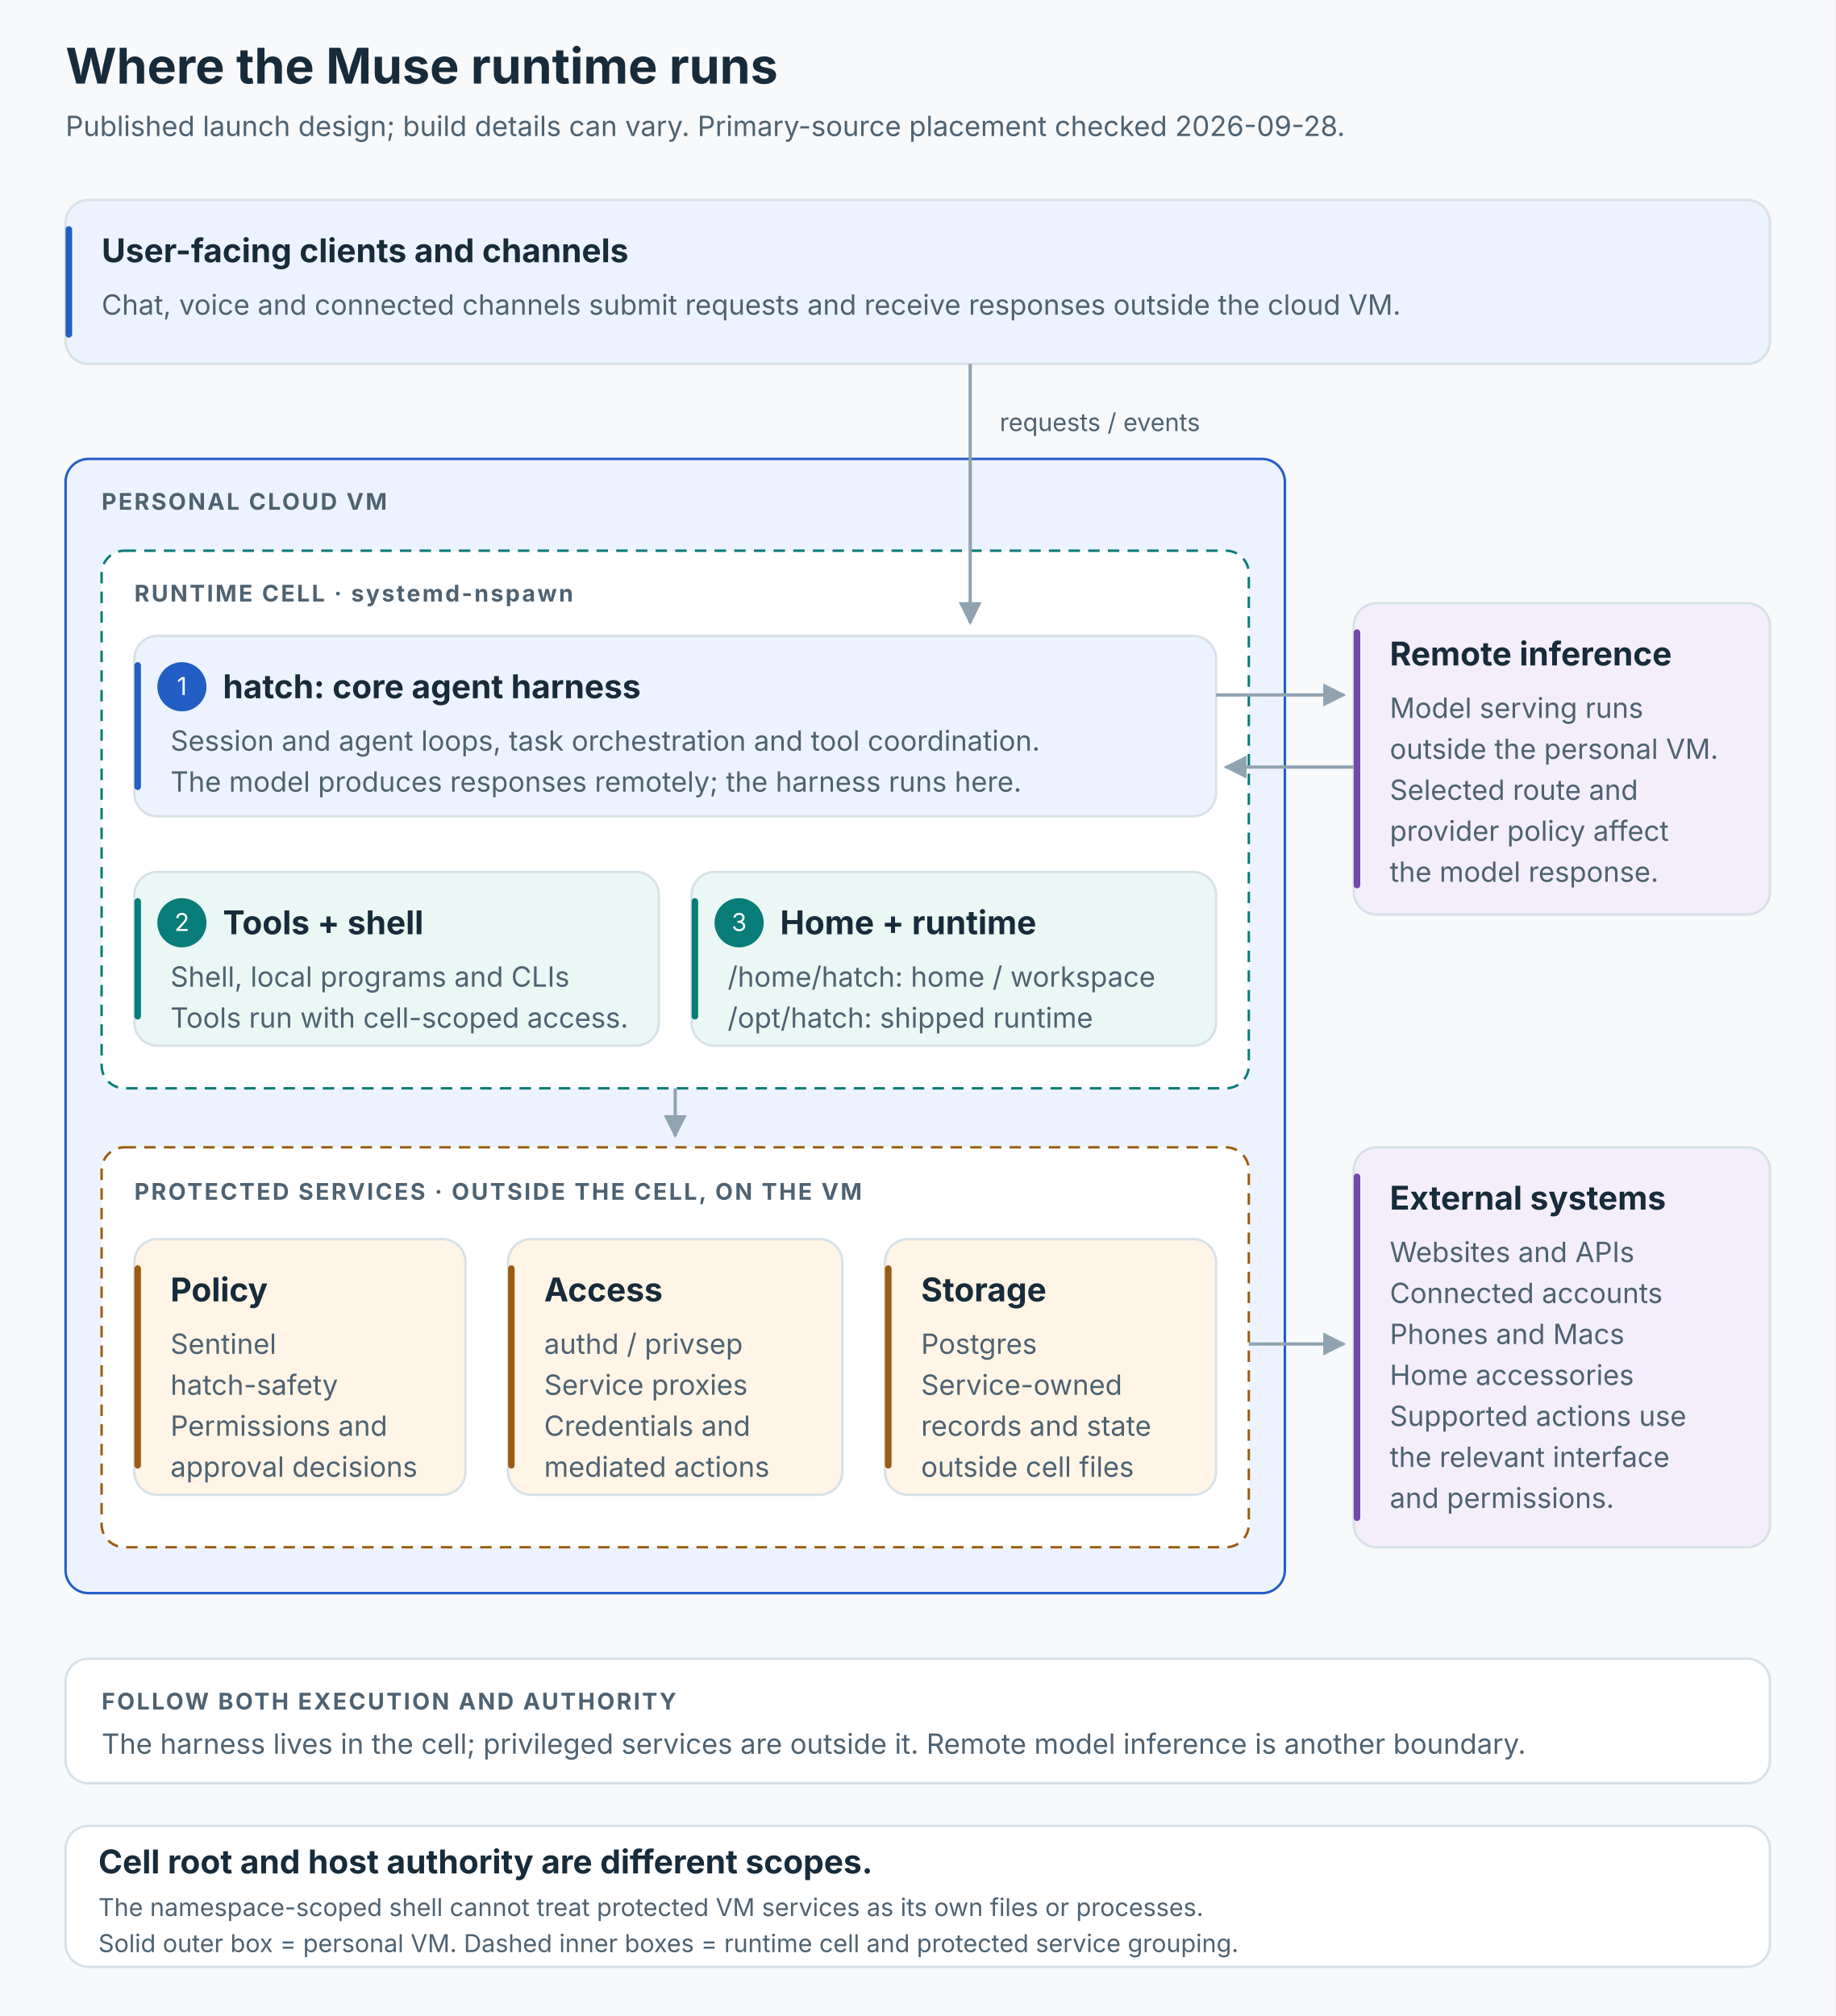
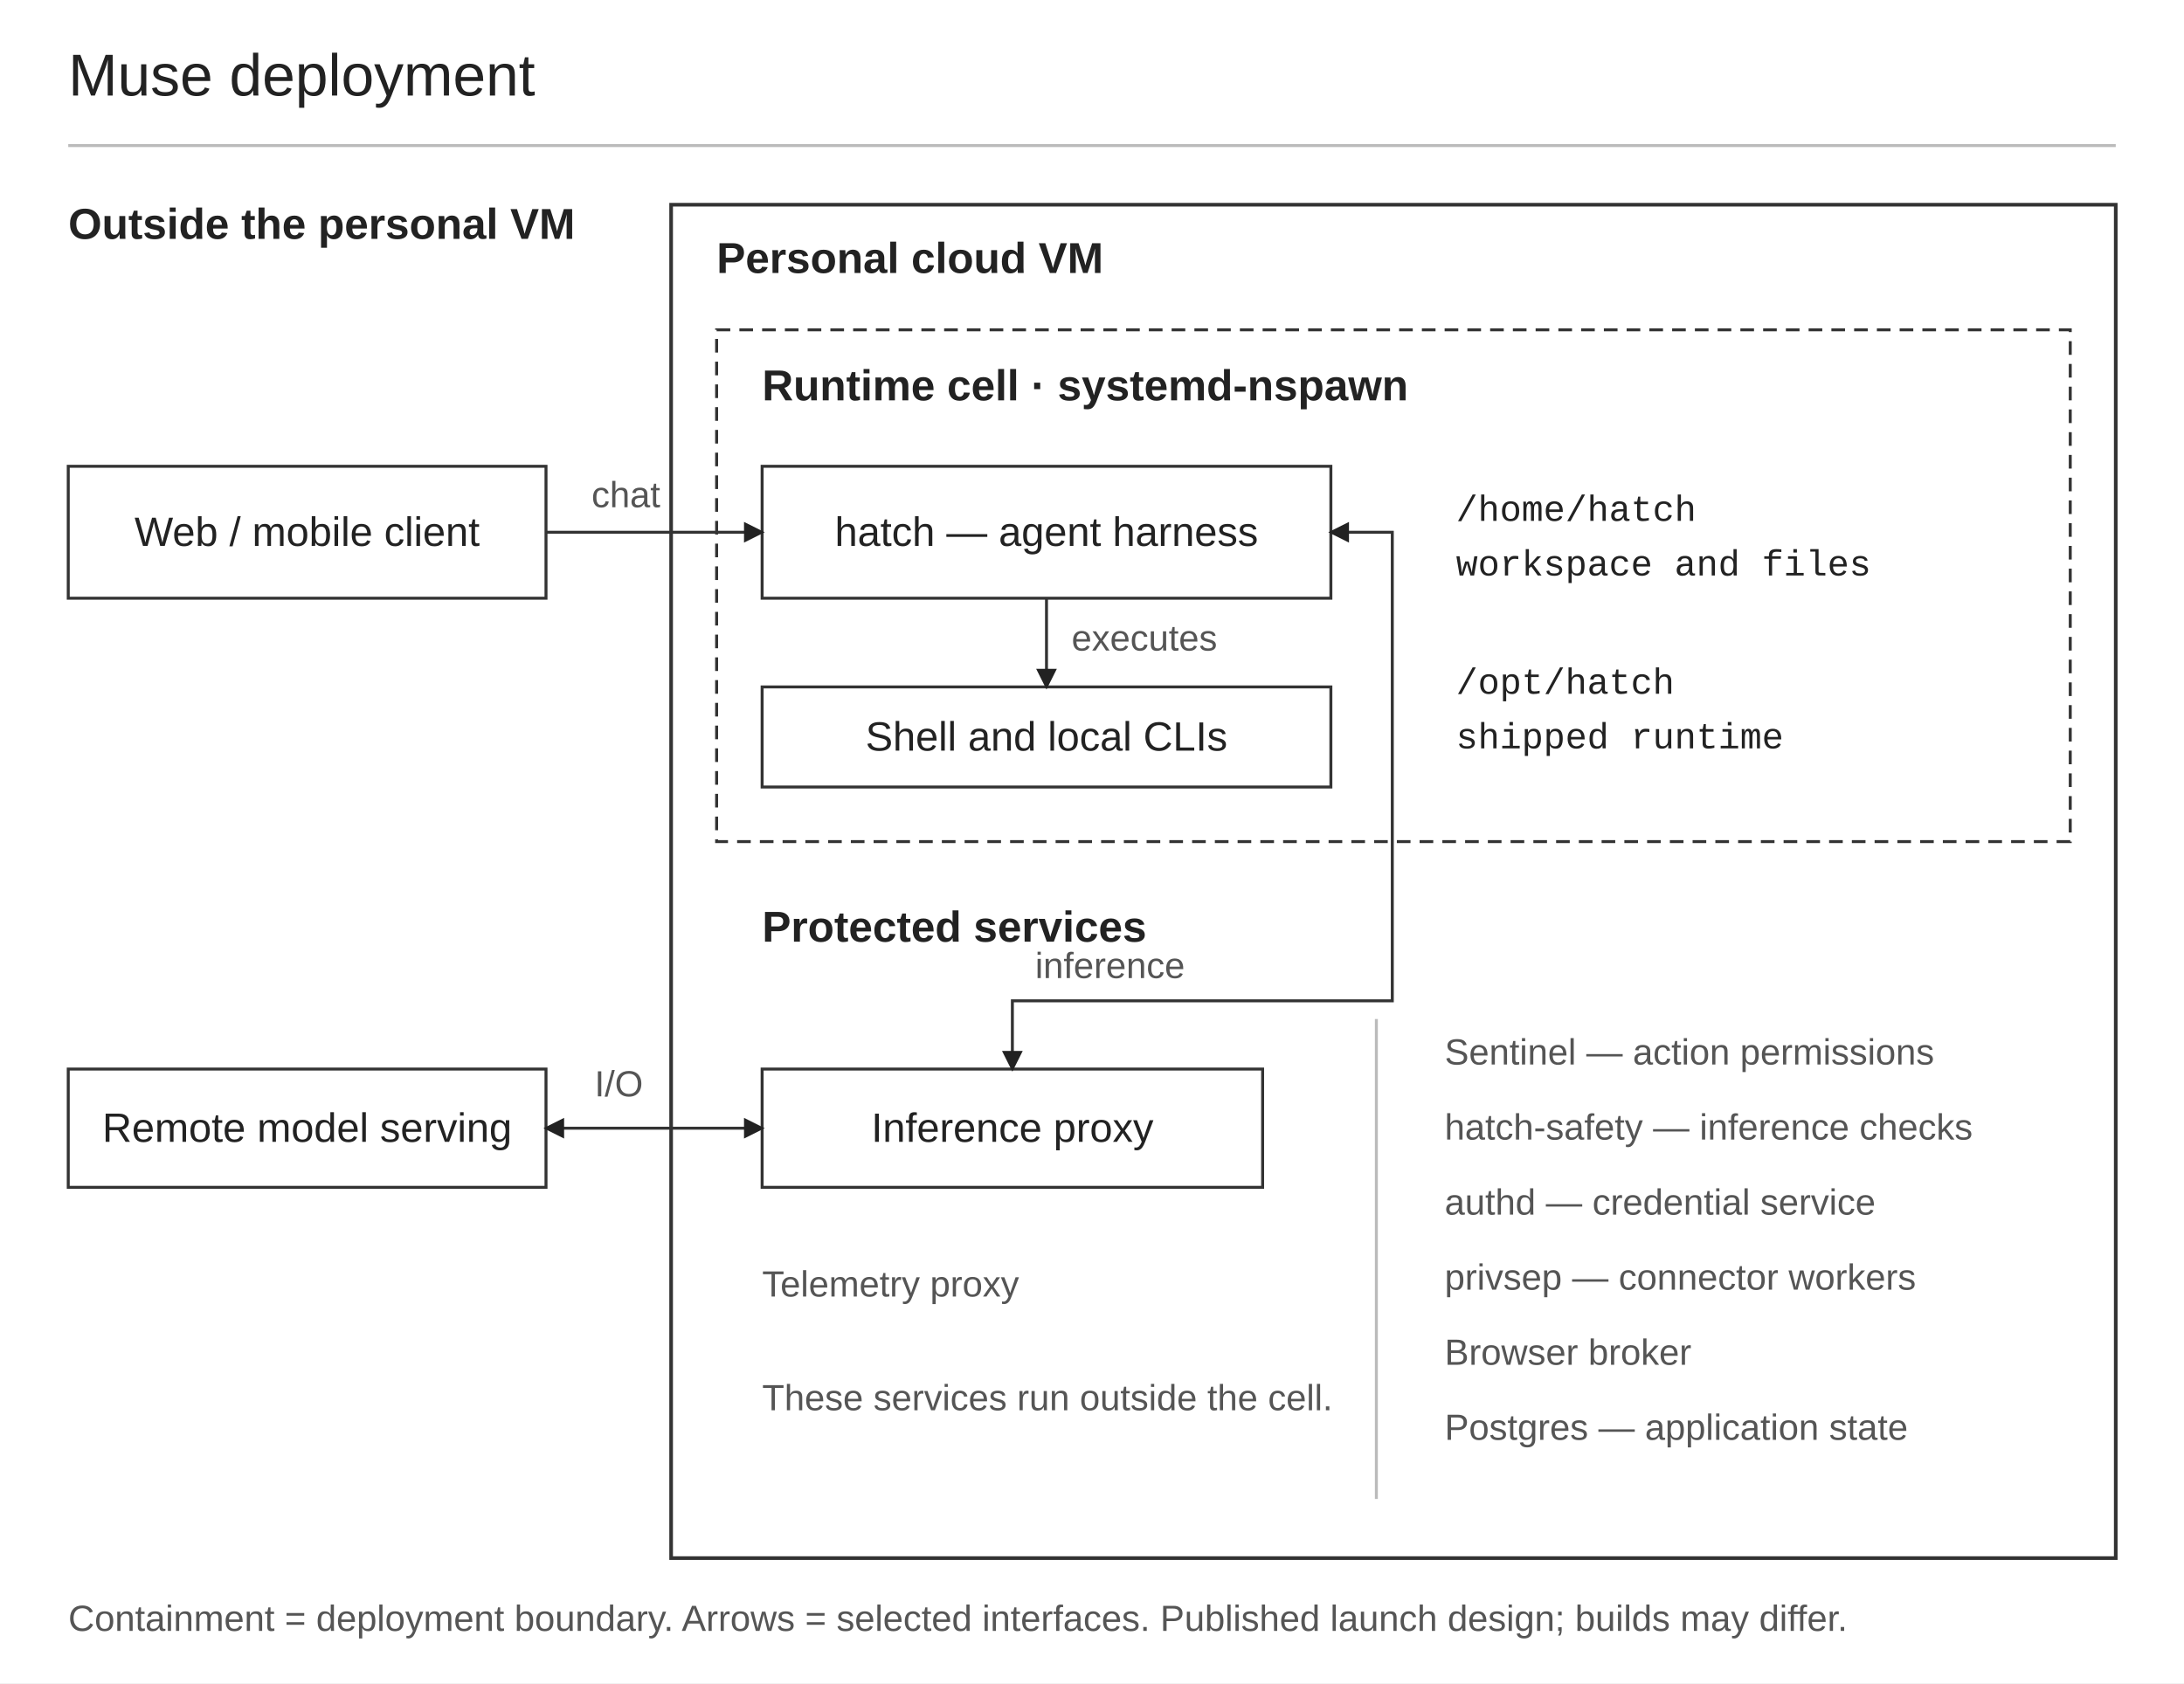
- <svg xmlns="http://www.w3.org/2000/svg" width="1120" height="1230" viewBox="0 0 1120 1230" role="img" aria-labelledby="title desc">
+ <svg xmlns="http://www.w3.org/2000/svg" width="960" height="740" viewBox="0 0 960 740" role="img" aria-labelledby="title desc">
  <defs>
-     <marker id="arrow" viewBox="0 0 10 10" refX="9" refY="5" markerWidth="7" markerHeight="7" orient="auto-start-reverse">
-       <path d="M 0 0 L 10 5 L 0 10 z" fill="#8FA3B0" />
+     <marker id="a" viewBox="0 0 8 8" refX="7" refY="4" markerWidth="7" markerHeight="7" orient="auto-start-reverse">
+       <path d="M0 0L8 4L0 8" fill="#222" />
    </marker>
  </defs>
-   <style>text{font-family:system-ui,-apple-system,BlinkMacSystemFont,"Segoe UI",sans-serif} .title{font-size:30px;font-weight:700;fill:#172B3A}.sub{font-size:17px;fill:#4E6271}.label{font-size:20px;font-weight:650;fill:#172B3A}.body{font-size:17px;fill:#4E6271}.small{font-size:15px;fill:#4E6271}.over{font-size:14px;font-weight:700;letter-spacing:1.2px;fill:#4E6271}</style>
-   <rect width="1120" height="1230" fill="#F7F9FB" />
-   <text x="40" y="51" class="title">Where the Muse runtime runs</text>
-   <text x="40" y="83" class="sub">Published launch design; build details can vary. Primary-source placement checked 2026-09-28.</text>
-   <rect x="40" y="122" width="1040" height="100" rx="14" fill="#EDF3FE" stroke="#D7E1E7" stroke-width="1.5" />
-   <rect x="40" y="138" width="4" height="68" rx="2" fill="#225EC4" />
-   <text x="62" y="160" class="label">User-facing clients and channels</text>
-   <text x="62" y="192" class="body">Chat, voice and connected channels submit requests and receive responses outside the cloud VM.</text>
-   <text x="610" y="263" class="small">requests / events</text>
-   <rect x="40" y="280" width="744" height="692" rx="14" fill="#EDF3FE" stroke="#225EC4" stroke-width="1.5" />
-   <text x="62" y="311" class="over">PERSONAL CLOUD VM</text>
-   <rect x="62" y="336" width="700" height="328" rx="14" fill="white" stroke="#087C78" stroke-width="1.5" stroke-dasharray="7 5" />
-   <text x="82" y="367" class="over">RUNTIME CELL · systemd-nspawn</text>
-   <rect x="82" y="388" width="660" height="110" rx="14" fill="#EDF3FE" stroke="#D7E1E7" stroke-width="1.5" />
-   <rect x="82" y="404" width="4" height="78" rx="2" fill="#225EC4" />
-   <circle cx="111" cy="419" r="15" fill="#225EC4" />
-   <text x="111" y="424" class="small" style="fill:white" text-anchor="middle">1</text>
-   <text x="136" y="426" class="label">hatch: core agent harness</text>
-   <text x="104" y="458" class="body">Session and agent loops, task orchestration and tool coordination.</text>
-   <text x="104" y="483" class="body">The model produces responses remotely; the harness runs here.</text>
-   <rect x="82" y="532" width="320" height="106" rx="14" fill="#EAF7F4" stroke="#D7E1E7" stroke-width="1.5" />
-   <rect x="82" y="548" width="4" height="74" rx="2" fill="#087C78" />
-   <circle cx="111" cy="563" r="15" fill="#087C78" />
-   <text x="111" y="568" class="small" style="fill:white" text-anchor="middle">2</text>
-   <text x="136" y="570" class="label">Tools + shell</text>
-   <text x="104" y="602" class="body">Shell, local programs and CLIs</text>
-   <text x="104" y="627" class="body">Tools run with cell-scoped access.</text>
-   <rect x="422" y="532" width="320" height="106" rx="14" fill="#EAF7F4" stroke="#D7E1E7" stroke-width="1.5" />
-   <rect x="422" y="548" width="4" height="74" rx="2" fill="#087C78" />
-   <circle cx="451" cy="563" r="15" fill="#087C78" />
-   <text x="451" y="568" class="small" style="fill:white" text-anchor="middle">3</text>
-   <text x="476" y="570" class="label">Home + runtime</text>
-   <text x="444" y="602" class="body">/home/hatch: home / workspace</text>
-   <text x="444" y="627" class="body">/opt/hatch: shipped runtime</text>
-   <rect x="62" y="700" width="700" height="244" rx="14" fill="white" stroke="#9A5C12" stroke-width="1.5" stroke-dasharray="7 5" />
-   <text x="82" y="732" class="over">PROTECTED SERVICES · OUTSIDE THE CELL, ON THE VM</text>
-   <rect x="82" y="756" width="202" height="156" rx="14" fill="#FFF5E6" stroke="#D7E1E7" stroke-width="1.5" />
-   <rect x="82" y="772" width="4" height="124" rx="2" fill="#9A5C12" />
-   <text x="104" y="794" class="label">Policy</text>
-   <text x="104" y="826" class="body">Sentinel</text>
-   <text x="104" y="851" class="body">hatch-safety</text>
-   <text x="104" y="876" class="body">Permissions and</text>
-   <text x="104" y="901" class="body">approval decisions</text>
-   <rect x="310" y="756" width="204" height="156" rx="14" fill="#FFF5E6" stroke="#D7E1E7" stroke-width="1.5" />
-   <rect x="310" y="772" width="4" height="124" rx="2" fill="#9A5C12" />
-   <text x="332" y="794" class="label">Access</text>
-   <text x="332" y="826" class="body">authd / privsep</text>
-   <text x="332" y="851" class="body">Service proxies</text>
-   <text x="332" y="876" class="body">Credentials and</text>
-   <text x="332" y="901" class="body">mediated actions</text>
-   <rect x="540" y="756" width="202" height="156" rx="14" fill="#FFF5E6" stroke="#D7E1E7" stroke-width="1.5" />
-   <rect x="540" y="772" width="4" height="124" rx="2" fill="#9A5C12" />
-   <text x="562" y="794" class="label">Storage</text>
-   <text x="562" y="826" class="body">Postgres</text>
-   <text x="562" y="851" class="body">Service-owned</text>
-   <text x="562" y="876" class="body">records and state</text>
-   <text x="562" y="901" class="body">outside cell files</text>
-   <path d="M 412 664 V 693" fill="none" stroke="#8FA3B0" stroke-width="2" marker-end="url(#arrow)" />
-   <rect x="826" y="368" width="254" height="190" rx="14" fill="#F3EEFA" stroke="#D7E1E7" stroke-width="1.5" />
-   <rect x="826" y="384" width="4" height="158" rx="2" fill="#7149A6" />
-   <text x="848" y="406" class="label">Remote inference</text>
-   <text x="848" y="438" class="body">Model serving runs</text>
-   <text x="848" y="463" class="body">outside the personal VM.</text>
-   <text x="848" y="488" class="body">Selected route and</text>
-   <text x="848" y="513" class="body">provider policy affect</text>
-   <text x="848" y="538" class="body">the model response.</text>
-   <path d="M 742 424 H 820" fill="none" stroke="#8FA3B0" stroke-width="2" marker-end="url(#arrow)" />
-   <path d="M 826 468 H 748" fill="none" stroke="#8FA3B0" stroke-width="2" marker-end="url(#arrow)" />
-   <rect x="826" y="700" width="254" height="244" rx="14" fill="#F3EEFA" stroke="#D7E1E7" stroke-width="1.5" />
-   <rect x="826" y="716" width="4" height="212" rx="2" fill="#7149A6" />
-   <text x="848" y="738" class="label">External systems</text>
-   <text x="848" y="770" class="body">Websites and APIs</text>
-   <text x="848" y="795" class="body">Connected accounts</text>
-   <text x="848" y="820" class="body">Phones and Macs</text>
-   <text x="848" y="845" class="body">Home accessories</text>
-   <text x="848" y="870" class="body">Supported actions use</text>
-   <text x="848" y="895" class="body">the relevant interface</text>
-   <text x="848" y="920" class="body">and permissions.</text>
-   <path d="M 762 820 H 820" fill="none" stroke="#8FA3B0" stroke-width="2" marker-end="url(#arrow)" />
-   <path d="M 592 222 V 380" fill="none" stroke="#8FA3B0" stroke-width="2" marker-end="url(#arrow)" />
-   <rect x="40" y="1012" width="1040" height="76" rx="14" fill="white" stroke="#D7E1E7" stroke-width="1.5" />
-   <text x="62" y="1043" class="over">FOLLOW BOTH EXECUTION AND AUTHORITY</text>
-   <text x="62" y="1070" class="body">The harness lives in the cell; privileged services are outside it. Remote model inference is another boundary.</text>
-   <rect x="40" y="1114" width="1040" height="86" rx="14" fill="white" stroke="#D7E1E7" stroke-width="1.5" />
-   <text x="60" y="1143" class="label">Cell root and host authority are different scopes.</text>
-   <text x="60" y="1169" class="small">The namespace-scoped shell cannot treat protected VM services as its own files or processes.</text>
-   <text x="60" y="1191" class="small">Solid outer box = personal VM. Dashed inner boxes = runtime cell and protected service grouping.</text>
+   <style>text{font-family:Arial,Helvetica,sans-serif;fill:#222;font-size:18px}.title{font-size:26px;font-weight:400}.group{font-size:19px;font-weight:700}.small{font-size:16px;fill:#555}.mono{font-family:Consolas,'Liberation Mono',monospace;font-size:16px}.head{font-size:18px;font-weight:700}</style>
+   <rect width="960" height="740" fill="white" />
+   <text x="30" y="42" class="title" text-anchor="start">Muse deployment</text>
+   <path d="M30 64H930" fill="none" stroke="#bbb" stroke-width="1.3" />
+   <text x="30" y="105" class="group" text-anchor="start">Outside the personal VM</text>
+   <rect x="295" y="90" width="635" height="595" fill="white" stroke="#333" stroke-width="1.6" />
+   <text x="315" y="120" class="group" text-anchor="start">Personal cloud VM</text>
+   <rect x="315" y="145" width="595" height="225" fill="white" stroke="#333" stroke-width="1.3" stroke-dasharray="6 4" />
+   <text x="335" y="176" class="group" text-anchor="start">Runtime cell · systemd-nspawn</text>
+   <rect x="335" y="205" width="250" height="58" fill="white" stroke="#333" stroke-width="1.3" />
+   <text x="460.0" y="240.0" class="" text-anchor="middle">hatch — agent harness</text>
+   <rect x="335" y="302" width="250" height="44" fill="white" stroke="#333" stroke-width="1.3" />
+   <text x="460.0" y="330.0" class="" text-anchor="middle">Shell and local CLIs</text>
+   <path d="M460 263L460 302" fill="none" stroke="#333" stroke-width="1.3" marker-end="url(#a)" />
+   <text x="471" y="286" class="small" text-anchor="start">executes</text>
+   <text x="640" y="229" class="mono" text-anchor="start">/home/hatch</text>
+   <text x="640" y="253" class="mono" text-anchor="start">workspace and files</text>
+   <text x="640" y="305" class="mono" text-anchor="start">/opt/hatch</text>
+   <text x="640" y="329" class="mono" text-anchor="start">shipped runtime</text>
+   <rect x="30" y="205" width="210" height="58" fill="white" stroke="#333" stroke-width="1.3" />
+   <text x="135.0" y="240.0" class="" text-anchor="middle">Web / mobile client</text>
+   <path d="M240 234H335" fill="none" stroke="#333" stroke-width="1.3" marker-end="url(#a)" />
+   <text x="260" y="223" class="small" text-anchor="start">chat</text>
+   <text x="335" y="414" class="group" text-anchor="start">Protected services</text>
+   <rect x="335" y="470" width="220" height="52" fill="white" stroke="#333" stroke-width="1.3" />
+   <text x="445.0" y="502.0" class="" text-anchor="middle">Inference proxy</text>
+   <path d="M585 234H612V440H445V470" fill="none" stroke="#333" stroke-width="1.3" marker-end="url(#a)" marker-start="url(#a)" />
+   <text x="455" y="430" class="small" text-anchor="start">inference</text>
+   <rect x="30" y="470" width="210" height="52" fill="white" stroke="#333" stroke-width="1.3" />
+   <text x="135.0" y="502.0" class="" text-anchor="middle">Remote model serving</text>
+   <path d="M335 496H240" fill="none" stroke="#333" stroke-width="1.3" marker-end="url(#a)" marker-start="url(#a)" />
+   <text x="272" y="482" class="small" text-anchor="middle">I/O</text>
+   <path d="M605 448L605 659" fill="none" stroke="#bbb" stroke-width="1.3" />
+   <text x="635" y="468" class="small" text-anchor="start">Sentinel — action permissions</text>
+   <text x="635" y="501" class="small" text-anchor="start">hatch-safety — inference checks</text>
+   <text x="635" y="534" class="small" text-anchor="start">authd — credential service</text>
+   <text x="635" y="567" class="small" text-anchor="start">privsep — connector workers</text>
+   <text x="635" y="600" class="small" text-anchor="start">Browser broker</text>
+   <text x="635" y="633" class="small" text-anchor="start">Postgres — application state</text>
+   <text x="335" y="570" class="small" text-anchor="start">Telemetry proxy</text>
+   <text x="335" y="620" class="small" text-anchor="start">These services run outside the cell.</text>
+   <text x="30" y="717" class="small" text-anchor="start">Containment = deployment boundary. Arrows = selected interfaces. Published launch design; builds may differ.</text>
</svg>
